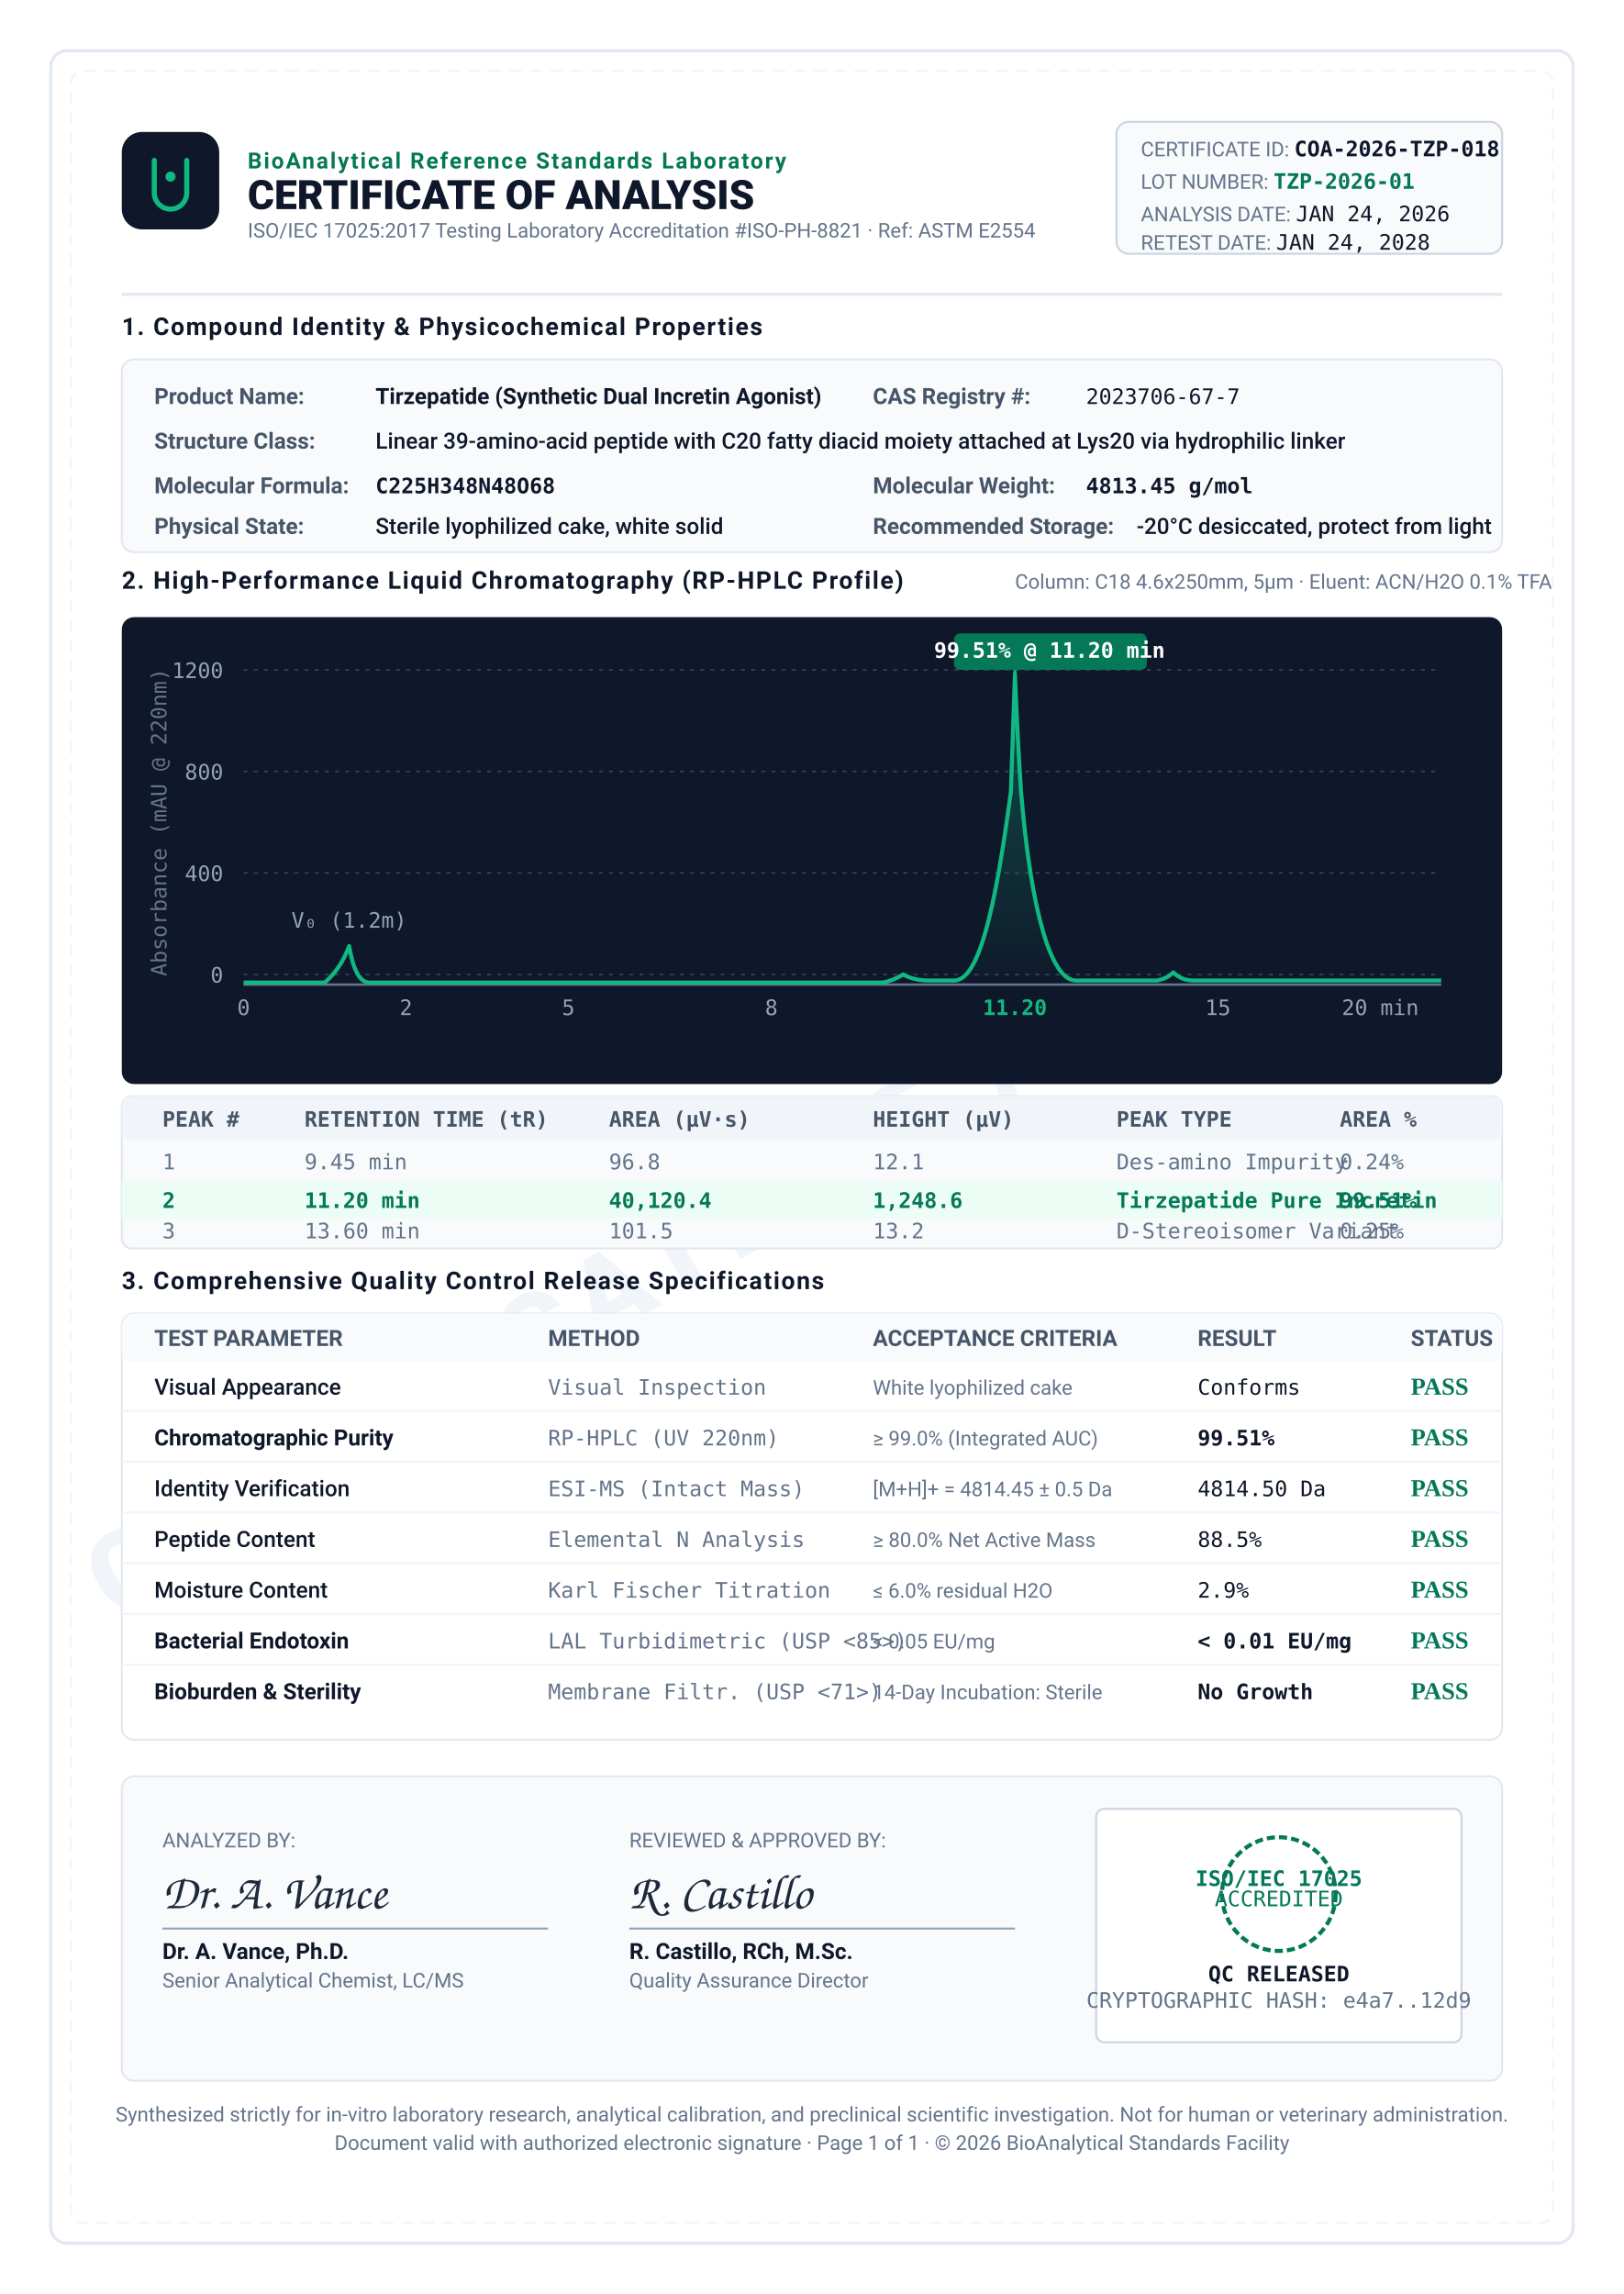
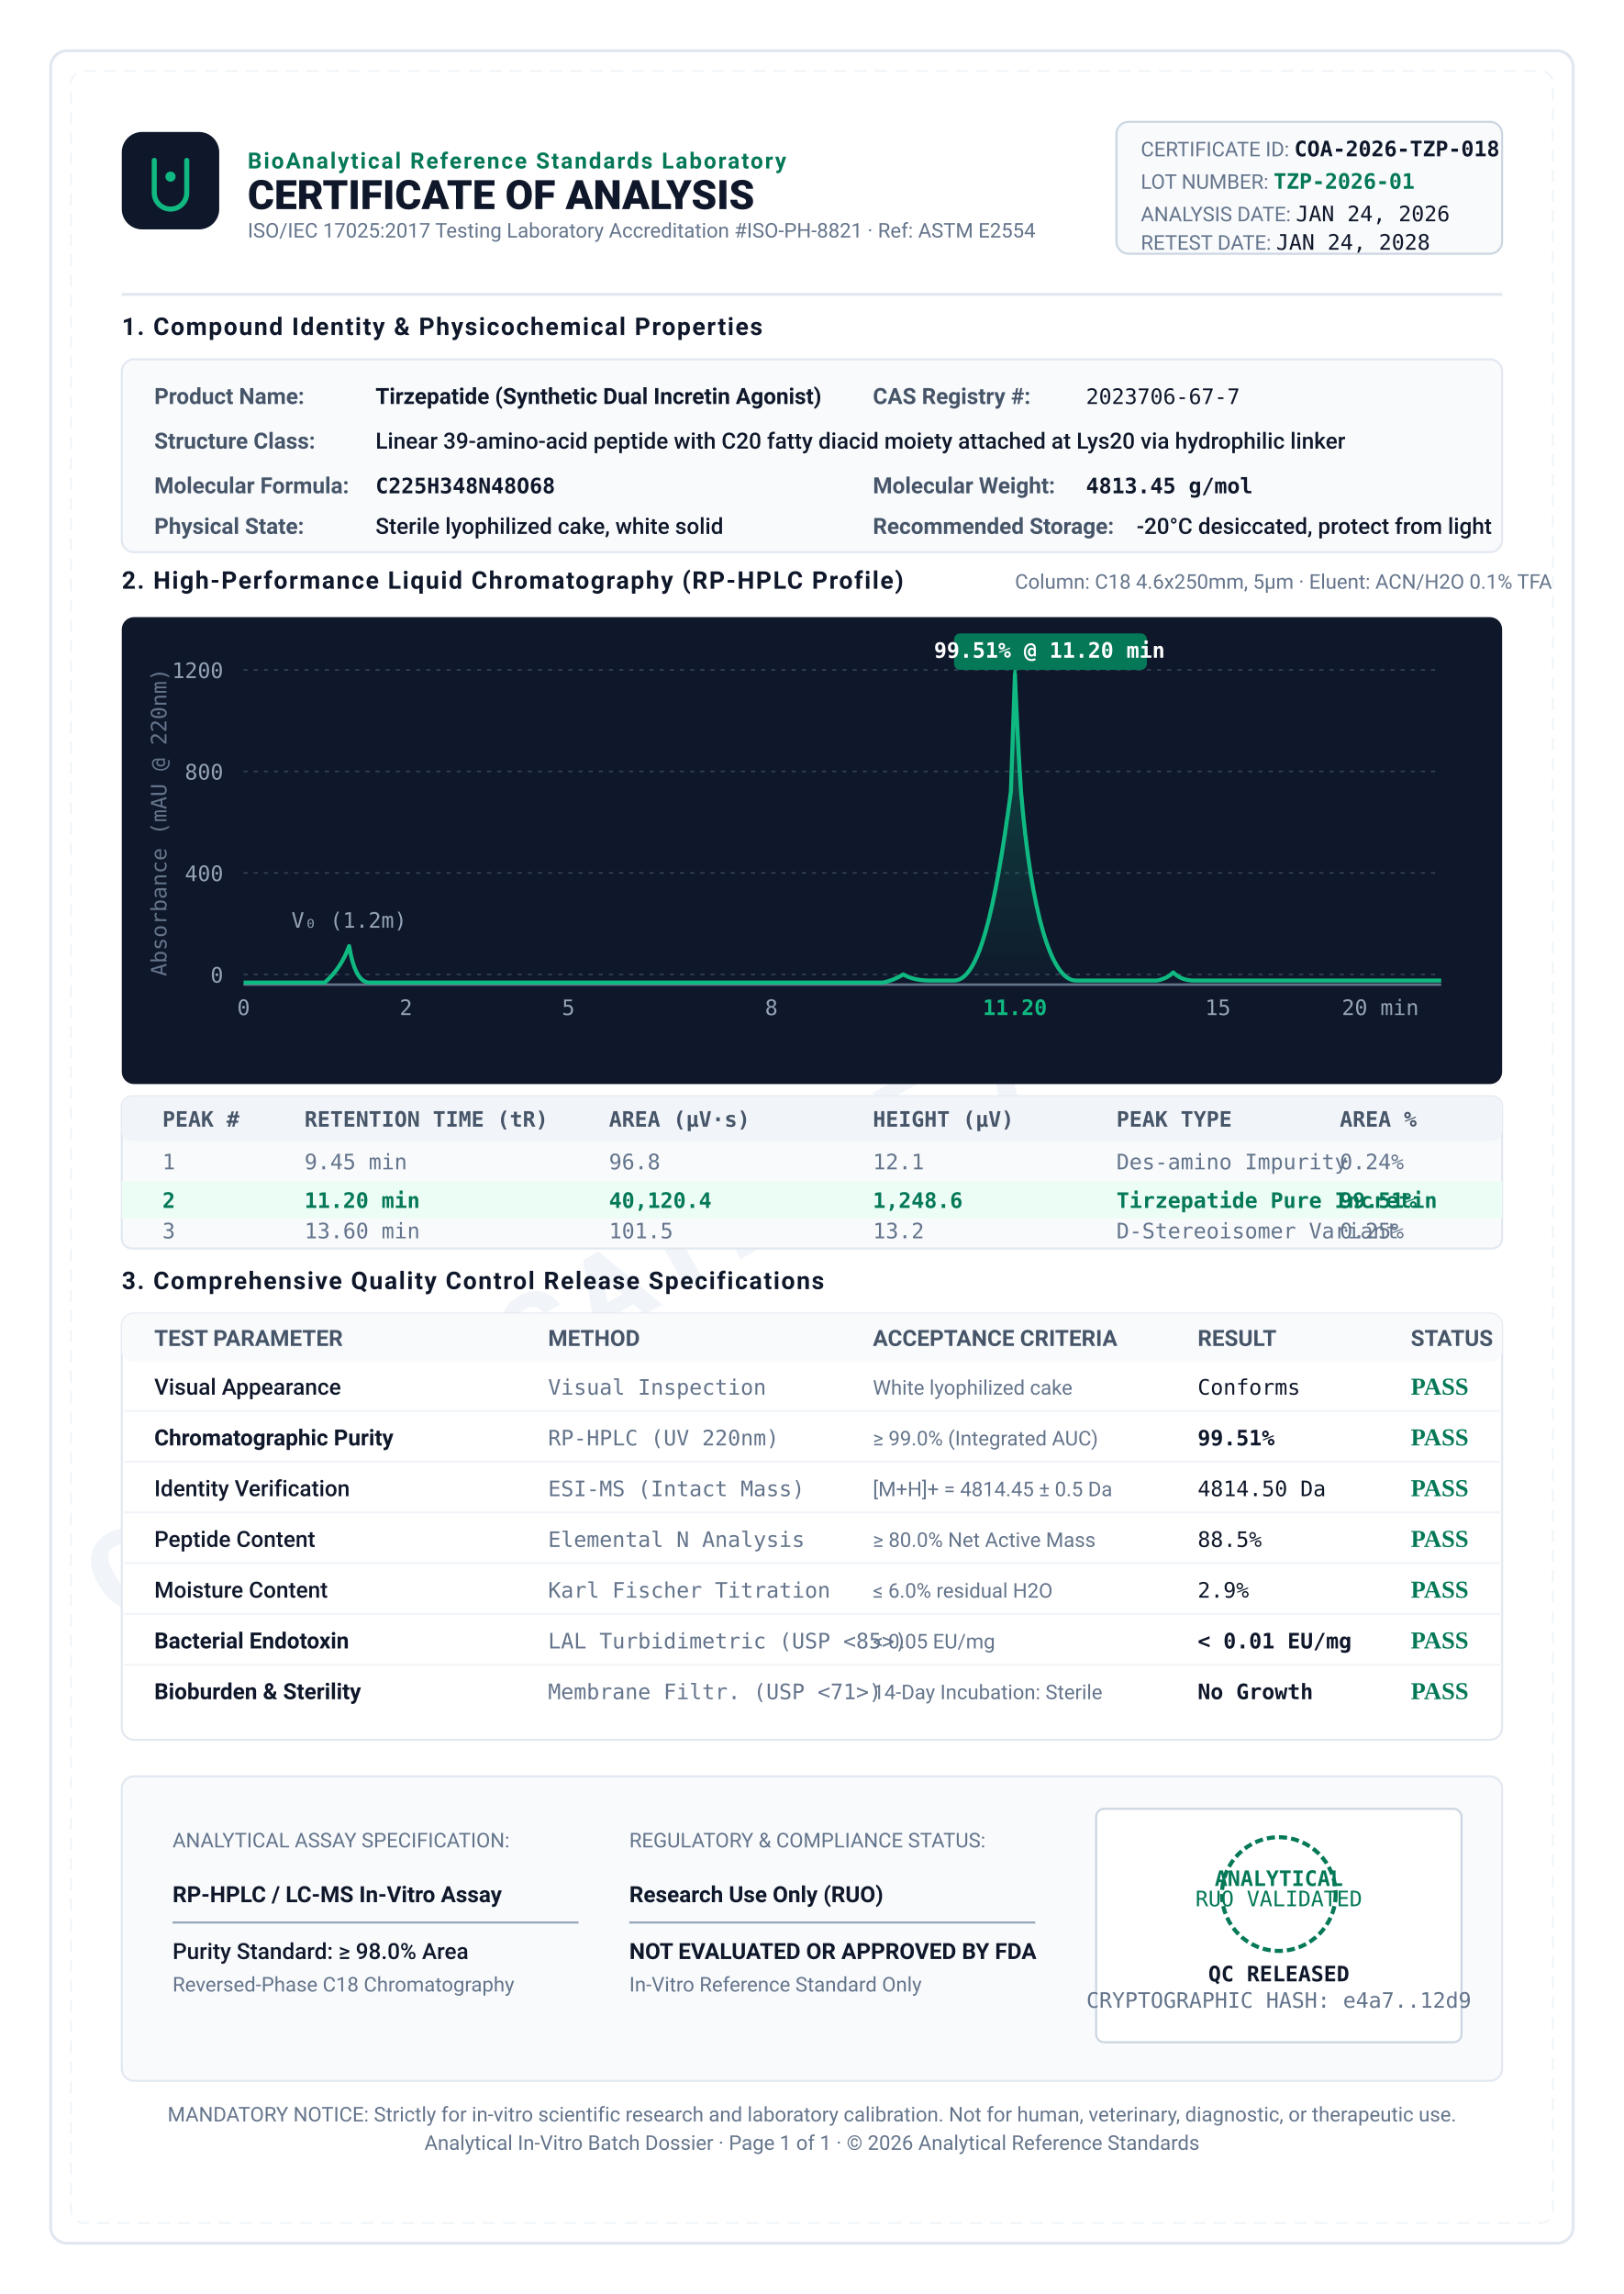
<svg xmlns="http://www.w3.org/2000/svg" viewBox="0 0 800 1130" width="100%" height="100%">
  <defs>
    <style>
      .title { font-family: -apple-system, BlinkMacSystemFont, "Segoe UI", Roboto, Helvetica, Arial, sans-serif; font-size: 20px; font-weight: 800; fill: #0f172a; }
      .subtitle { font-family: -apple-system, BlinkMacSystemFont, "Segoe UI", Roboto, Helvetica, Arial, sans-serif; font-size: 11px; font-weight: 600; fill: #047857; letter-spacing: 0.08em; text-transform: uppercase; }
      .header-meta { font-family: -apple-system, BlinkMacSystemFont, "Segoe UI", Roboto, Helvetica, Arial, sans-serif; font-size: 10px; fill: #64748b; }
      .h2 { font-family: -apple-system, BlinkMacSystemFont, "Segoe UI", Roboto, Helvetica, Arial, sans-serif; font-size: 12px; font-weight: 700; fill: #0f172a; text-transform: uppercase; letter-spacing: 0.06em; }
      .label { font-family: -apple-system, BlinkMacSystemFont, "Segoe UI", Roboto, Helvetica, Arial, sans-serif; font-size: 11px; font-weight: 600; fill: #475569; }
      .value { font-family: -apple-system, BlinkMacSystemFont, "Segoe UI", Roboto, Helvetica, Arial, sans-serif; font-size: 11px; font-weight: 500; fill: #0f172a; }
      .mono { font-family: ui-monospace, SFMono-Regular, Menlo, Monaco, Consolas, monospace; font-size: 10.5px; }
      .bold { font-weight: 700; }
      .pass { fill: #047857; font-weight: 700; }
      .watermark { font-family: -apple-system, BlinkMacSystemFont, "Segoe UI", Roboto, Helvetica, Arial, sans-serif; font-size: 54px; font-weight: 900; fill: #f1f5f9; letter-spacing: 0.1em; }
    </style>
    <linearGradient id="chromaGradTZP" x1="0" y1="0" x2="0" y2="1">
      <stop offset="0%" stop-color="#10b981" stop-opacity="0.35" />
      <stop offset="100%" stop-color="#10b981" stop-opacity="0.02" />
    </linearGradient>
  </defs>
  <rect width="800" height="1130" fill="#ffffff" />
  <rect x="25" y="25" width="750" height="1080" rx="8" fill="#ffffff" stroke="#e2e8f0" stroke-width="1.5" />
  <rect x="35" y="35" width="730" height="1060" rx="6" fill="none" stroke="#f1f5f9" stroke-width="1" stroke-dasharray="6,4" />
  <text x="400" y="600" text-anchor="middle" class="watermark" transform="rotate(-30, 400, 600)">CERTIFICATE OF ANALYSIS</text>
  <g transform="translate(60, 65)">
    <rect x="0" y="0" width="48" height="48" rx="10" fill="#0f172a" />
    <path d="M16 14v16a8 8 0 0 0 16 0V14" fill="none" stroke="#10b981" stroke-width="2.5" stroke-linecap="round" stroke-linejoin="round" />
    <circle cx="24" cy="22" r="2.5" fill="#10b981" />
    <text x="62" y="18" class="subtitle">BioAnalytical Reference Standards Laboratory</text>
    <text x="62" y="38" class="title">CERTIFICATE OF ANALYSIS</text>
    <text x="62" y="52" class="header-meta">ISO/IEC 17025:2017 Testing Laboratory Accreditation #ISO-PH-8821 · Ref: ASTM E2554</text>
    <rect x="490" y="-5" width="190" height="65" rx="6" fill="#f8fafc" stroke="#cbd5e1" stroke-width="1" />
    <text x="502" y="12" class="header-meta">CERTIFICATE ID: <tspan class="mono bold" fill="#0f172a">COA-2026-TZP-018</tspan>
    </text>
    <text x="502" y="28" class="header-meta">LOT NUMBER: <tspan class="mono bold" fill="#047857">TZP-2026-01</tspan>
    </text>
    <text x="502" y="44" class="header-meta">ANALYSIS DATE: <tspan class="mono" fill="#0f172a">JAN 24, 2026</tspan>
    </text>
    <text x="502" y="58" class="header-meta">RETEST DATE: <tspan class="mono" fill="#0f172a">JAN 24, 2028</tspan>
    </text>
  </g>
  <line x1="60" y1="145" x2="740" y2="145" stroke="#e2e8f0" stroke-width="1.5" />
  <g transform="translate(60, 165)">
    <text x="0" y="0" class="h2">1. Compound Identity &amp; Physicochemical Properties</text>
    <rect x="0" y="12" width="680" height="95" rx="6" fill="#f8fafc" stroke="#e2e8f0" stroke-width="1" />
    <text x="16" y="34" class="label">Product Name:</text>
    <text x="125" y="34" class="value bold">Tirzepatide (Synthetic Dual Incretin Agonist)</text>
    <text x="370" y="34" class="label">CAS Registry #:</text>
    <text x="475" y="34" class="mono value">2023706-67-7</text>
    <text x="16" y="56" class="label">Structure Class:</text>
    <text x="125" y="56" class="value" font-size="9.5">Linear 39-amino-acid peptide with C20 fatty diacid moiety attached at Lys20 via hydrophilic linker</text>
    <text x="16" y="78" class="label">Molecular Formula:</text>
    <text x="125" y="78" class="mono value bold">C225H348N48O68</text>
    <text x="370" y="78" class="label">Molecular Weight:</text>
    <text x="475" y="78" class="mono value bold">4813.45 g/mol</text>
    <text x="16" y="98" class="label">Physical State:</text>
    <text x="125" y="98" class="value">Sterile lyophilized cake, white solid</text>
    <text x="370" y="98" class="label">Recommended Storage:</text>
    <text x="500" y="98" class="value">-20°C desiccated, protect from light</text>
  </g>
  <g transform="translate(60, 290)">
    <text x="0" y="0" class="h2">2. High-Performance Liquid Chromatography (RP-HPLC Profile)</text>
    <text x="440" y="0" class="header-meta">Column: C18 4.6x250mm, 5µm · Eluent: ACN/H2O 0.1% TFA</text>
    <rect x="0" y="14" width="680" height="230" rx="6" fill="#0f172a" />
    <line x1="60" y1="40" x2="650" y2="40" stroke="#334155" stroke-dasharray="2,3" stroke-width="0.8" />
    <line x1="60" y1="90" x2="650" y2="90" stroke="#334155" stroke-dasharray="2,3" stroke-width="0.8" />
    <line x1="60" y1="140" x2="650" y2="140" stroke="#334155" stroke-dasharray="2,3" stroke-width="0.8" />
    <line x1="60" y1="190" x2="650" y2="190" stroke="#334155" stroke-dasharray="2,3" stroke-width="0.8" />
    <text x="50" y="44" text-anchor="end" class="mono" fill="#94a3b8" font-size="9">1200</text>
    <text x="50" y="94" text-anchor="end" class="mono" fill="#94a3b8" font-size="9">800</text>
    <text x="50" y="144" text-anchor="end" class="mono" fill="#94a3b8" font-size="9">400</text>
    <text x="50" y="194" text-anchor="end" class="mono" fill="#94a3b8" font-size="9">0</text>
    <text x="22" y="115" text-anchor="middle" class="mono" fill="#64748b" font-size="8.5" transform="rotate(-90, 22, 115)">Absorbance (mAU @ 220nm)</text>
    <line x1="60" y1="195" x2="650" y2="195" stroke="#64748b" stroke-width="1.2" />
    <text x="60" y="210" text-anchor="middle" class="mono" fill="#94a3b8" font-size="9">0</text>
    <text x="140" y="210" text-anchor="middle" class="mono" fill="#94a3b8" font-size="9">2</text>
    <text x="220" y="210" text-anchor="middle" class="mono" fill="#94a3b8" font-size="9">5</text>
    <text x="320" y="210" text-anchor="middle" class="mono" fill="#94a3b8" font-size="9">8</text>
    <text x="440" y="210" text-anchor="middle" class="mono" fill="#10b981" font-size="9.5" font-weight="700">11.20</text>
    <text x="540" y="210" text-anchor="middle" class="mono" fill="#94a3b8" font-size="9">15</text>
    <text x="620" y="210" text-anchor="middle" class="mono" fill="#94a3b8" font-size="9">20 min</text>
    <path d="M410,193 C422,193 430,160 438,100 C439,70 440,42 440,42 C440,42 441,70 443,100 C448,160 458,193 470,193 Z" fill="url(#chromaGradTZP)" />
    <path d="M60,194 L100,194 Q108,187 112,176 Q115,194 122,194 L375,194 Q380,193 385,190 Q390,193 398,193 L410,193 C422,193 430,160 438,100 C439,70 440,42 440,42 C440,42 441,70 443,100 C448,160 458,193 470,193 L510,193 Q515,192 518,189 Q522,193 528,193 L650,193" fill="none" stroke="#10b981" stroke-width="2" stroke-linejoin="round" />
    <text x="112" y="167" text-anchor="middle" class="mono" fill="#94a3b8" font-size="7.5">V₀ (1.2m)</text>
    <rect x="410" y="22" width="95" height="18" rx="3" fill="#047857" />
    <text x="457" y="34" text-anchor="middle" class="mono" fill="#ffffff" font-size="8.5" font-weight="700">99.51% @ 11.20 min</text>
    <line x1="440" y1="40" x2="440" y2="42" stroke="#10b981" stroke-width="1.5" />
  </g>
  <g transform="translate(60, 540)">
    <rect x="0" y="0" width="680" height="75" rx="5" fill="#f8fafc" stroke="#e2e8f0" stroke-width="1" />
    <rect x="0" y="0" width="680" height="22" rx="5" fill="#f1f5f9" />
    <text x="20" y="15" class="mono bold" fill="#475569" font-size="9">PEAK #</text>
    <text x="90" y="15" class="mono bold" fill="#475569" font-size="9">RETENTION TIME (tR)</text>
    <text x="240" y="15" class="mono bold" fill="#475569" font-size="9">AREA (µV·s)</text>
    <text x="370" y="15" class="mono bold" fill="#475569" font-size="9">HEIGHT (µV)</text>
    <text x="490" y="15" class="mono bold" fill="#475569" font-size="9">PEAK TYPE</text>
    <text x="600" y="15" class="mono bold" fill="#475569" font-size="9">AREA %</text>
    <text x="20" y="36" class="mono" fill="#64748b" font-size="9">1</text>
    <text x="90" y="36" class="mono" fill="#64748b" font-size="9">9.45 min</text>
    <text x="240" y="36" class="mono" fill="#64748b" font-size="9">96.8</text>
    <text x="370" y="36" class="mono" fill="#64748b" font-size="9">12.1</text>
    <text x="490" y="36" class="mono" fill="#64748b" font-size="9">Des-amino Impurity</text>
    <text x="600" y="36" class="mono" fill="#64748b" font-size="9">0.24%</text>
    <rect x="0" y="42" width="680" height="18" fill="#ecfdf5" />
    <text x="20" y="55" class="mono bold" fill="#047857" font-size="9">2</text>
    <text x="90" y="55" class="mono bold" fill="#047857" font-size="9">11.20 min</text>
    <text x="240" y="55" class="mono bold" fill="#047857" font-size="9">40,120.4</text>
    <text x="370" y="55" class="mono bold" fill="#047857" font-size="9">1,248.6</text>
    <text x="490" y="55" class="mono bold" fill="#047857" font-size="9">Tirzepatide Pure Incretin</text>
    <text x="600" y="55" class="mono bold" fill="#047857" font-size="9">99.51%</text>
    <text x="20" y="70" class="mono" fill="#64748b" font-size="9">3</text>
    <text x="90" y="70" class="mono" fill="#64748b" font-size="9">13.60 min</text>
    <text x="240" y="70" class="mono" fill="#64748b" font-size="9">101.5</text>
    <text x="370" y="70" class="mono" fill="#64748b" font-size="9">13.2</text>
    <text x="490" y="70" class="mono" fill="#64748b" font-size="9">D-Stereoisomer Variant</text>
    <text x="600" y="70" class="mono" fill="#64748b" font-size="9">0.25%</text>
  </g>
  <g transform="translate(60, 635)">
    <text x="0" y="0" class="h2">3. Comprehensive Quality Control Release Specifications</text>
    <rect x="0" y="12" width="680" height="210" rx="6" fill="#ffffff" stroke="#e2e8f0" stroke-width="1" />
    <rect x="0" y="12" width="680" height="24" rx="6" fill="#f8fafc" />
    <text x="16" y="28" class="label bold">TEST PARAMETER</text>
    <text x="210" y="28" class="label bold">METHOD</text>
    <text x="370" y="28" class="label bold">ACCEPTANCE CRITERIA</text>
    <text x="530" y="28" class="label bold">RESULT</text>
    <text x="635" y="28" class="label bold">STATUS</text>
    <line x1="0" y1="60" x2="680" y2="60" stroke="#f1f5f9" stroke-width="1" />
    <text x="16" y="52" class="value">Visual Appearance</text>
    <text x="210" y="52" class="mono header-meta">Visual Inspection</text>
    <text x="370" y="52" class="header-meta">White lyophilized cake</text>
    <text x="530" y="52" class="mono value">Conforms</text>
    <text x="635" y="52" class="pass">PASS</text>
    <line x1="0" y1="85" x2="680" y2="85" stroke="#f1f5f9" stroke-width="1" />
    <text x="16" y="77" class="value bold">Chromatographic Purity</text>
    <text x="210" y="77" class="mono header-meta">RP-HPLC (UV 220nm)</text>
    <text x="370" y="77" class="header-meta">≥ 99.0% (Integrated AUC)</text>
    <text x="530" y="77" class="mono value bold" fill="#047857">99.51%</text>
    <text x="635" y="77" class="pass">PASS</text>
    <line x1="0" y1="110" x2="680" y2="110" stroke="#f1f5f9" stroke-width="1" />
    <text x="16" y="102" class="value">Identity Verification</text>
    <text x="210" y="102" class="mono header-meta">ESI-MS (Intact Mass)</text>
    <text x="370" y="102" class="header-meta">[M+H]+ = 4814.45 ± 0.5 Da</text>
    <text x="530" y="102" class="mono value">4814.50 Da</text>
    <text x="635" y="102" class="pass">PASS</text>
    <line x1="0" y1="135" x2="680" y2="135" stroke="#f1f5f9" stroke-width="1" />
    <text x="16" y="127" class="value">Peptide Content</text>
    <text x="210" y="127" class="mono header-meta">Elemental N Analysis</text>
    <text x="370" y="127" class="header-meta">≥ 80.0% Net Active Mass</text>
    <text x="530" y="127" class="mono value">88.5%</text>
    <text x="635" y="127" class="pass">PASS</text>
    <line x1="0" y1="160" x2="680" y2="160" stroke="#f1f5f9" stroke-width="1" />
    <text x="16" y="152" class="value">Moisture Content</text>
    <text x="210" y="152" class="mono header-meta">Karl Fischer Titration</text>
    <text x="370" y="152" class="header-meta">≤ 6.0% residual H2O</text>
    <text x="530" y="152" class="mono value">2.9%</text>
    <text x="635" y="152" class="pass">PASS</text>
    <line x1="0" y1="185" x2="680" y2="185" stroke="#f1f5f9" stroke-width="1" />
    <text x="16" y="177" class="value bold">Bacterial Endotoxin</text>
    <text x="210" y="177" class="mono header-meta">LAL Turbidimetric (USP &lt;85&gt;)</text>
    <text x="370" y="177" class="header-meta">&lt; 0.05 EU/mg</text>
    <text x="530" y="177" class="mono value bold" fill="#047857">&lt; 0.01 EU/mg</text>
    <text x="635" y="177" class="pass">PASS</text>
    <text x="16" y="202" class="value bold">Bioburden &amp; Sterility</text>
    <text x="210" y="202" class="mono header-meta">Membrane Filtr. (USP &lt;71&gt;)</text>
    <text x="370" y="202" class="header-meta">14-Day Incubation: Sterile</text>
    <text x="530" y="202" class="mono value bold" fill="#047857">No Growth</text>
    <text x="635" y="202" class="pass">PASS</text>
  </g>
  <g transform="translate(60, 875)">
    <rect x="0" y="0" width="680" height="150" rx="6" fill="#f8fafc" stroke="#e2e8f0" stroke-width="1" />
-     <g transform="translate(20, 20)">
-       <text x="0" y="15" class="header-meta">ANALYZED BY:</text>
-       <text x="0" y="45" font-family="'Brush Script MT', cursive, sans-serif" font-size="24" fill="#1e293b">Dr. A. Vance</text>
-       <line x1="0" y1="55" x2="190" y2="55" stroke="#94a3b8" stroke-width="1" />
-       <text x="0" y="70" class="value bold">Dr. A. Vance, Ph.D.</text>
-       <text x="0" y="84" class="header-meta">Senior Analytical Chemist, LC/MS</text>
+     <g transform="translate(25, 20)">
+       <text x="0" y="15" class="header-meta">ANALYTICAL ASSAY SPECIFICATION:</text>
+       <text x="0" y="42" class="value bold" font-size="13">RP-HPLC / LC-MS In-Vitro Assay</text>
+       <line x1="0" y1="52" x2="200" y2="52" stroke="#94a3b8" stroke-width="1" />
+       <text x="0" y="70" class="value">Purity Standard: ≥ 98.0% Area</text>
+       <text x="0" y="86" class="header-meta">Reversed-Phase C18 Chromatography</text>
    </g>
    <g transform="translate(250, 20)">
-       <text x="0" y="15" class="header-meta">REVIEWED &amp; APPROVED BY:</text>
-       <text x="0" y="45" font-family="'Brush Script MT', cursive, sans-serif" font-size="24" fill="#1e293b">R. Castillo</text>
-       <line x1="0" y1="55" x2="190" y2="55" stroke="#94a3b8" stroke-width="1" />
-       <text x="0" y="70" class="value bold">R. Castillo, RCh, M.Sc.</text>
-       <text x="0" y="84" class="header-meta">Quality Assurance Director</text>
+       <text x="0" y="15" class="header-meta">REGULATORY &amp; COMPLIANCE STATUS:</text>
+       <text x="0" y="42" class="value bold" font-size="13" fill="#b45309">Research Use Only (RUO)</text>
+       <line x1="0" y1="52" x2="200" y2="52" stroke="#94a3b8" stroke-width="1" />
+       <text x="0" y="70" class="value bold" fill="#dc2626">NOT EVALUATED OR APPROVED BY FDA</text>
+       <text x="0" y="86" class="header-meta">In-Vitro Reference Standard Only</text>
    </g>
    <g transform="translate(480, 16)">
      <rect x="0" y="0" width="180" height="115" rx="4" fill="#ffffff" stroke="#cbd5e1" stroke-width="1" />
      <circle cx="90" cy="42" r="28" fill="none" stroke="#047857" stroke-width="2" stroke-dasharray="4,2" />
-       <text x="90" y="38" text-anchor="middle" class="mono bold" fill="#047857" font-size="8">ISO/IEC 17025</text>
-       <text x="90" y="48" text-anchor="middle" class="mono" fill="#047857" font-size="7">ACCREDITED</text>
+       <text x="90" y="38" text-anchor="middle" class="mono bold" fill="#047857" font-size="8">ANALYTICAL</text>
+       <text x="90" y="48" text-anchor="middle" class="mono" fill="#047857" font-size="7">RUO VALIDATED</text>
      <text x="90" y="85" text-anchor="middle" class="mono bold" fill="#0f172a" font-size="8.5">QC RELEASED</text>
      <text x="90" y="98" text-anchor="middle" class="mono" fill="#64748b" font-size="7">CRYPTOGRAPHIC HASH: e4a7..12d9</text>
    </g>
  </g>
  <g transform="translate(60, 1045)">
    <text x="340" y="0" text-anchor="middle" class="header-meta" font-size="8.5">
-       Synthesized strictly for in-vitro laboratory research, analytical calibration, and preclinical scientific investigation. Not for human or veterinary administration.
+       MANDATORY NOTICE: Strictly for in-vitro scientific research and laboratory calibration. Not for human, veterinary, diagnostic, or therapeutic use.
    </text>
    <text x="340" y="14" text-anchor="middle" class="header-meta" font-size="8">
-       Document valid with authorized electronic signature · Page 1 of 1 · © 2026 BioAnalytical Standards Facility
+       Analytical In-Vitro Batch Dossier · Page 1 of 1 · © 2026 Analytical Reference Standards
    </text>
  </g>
</svg>
